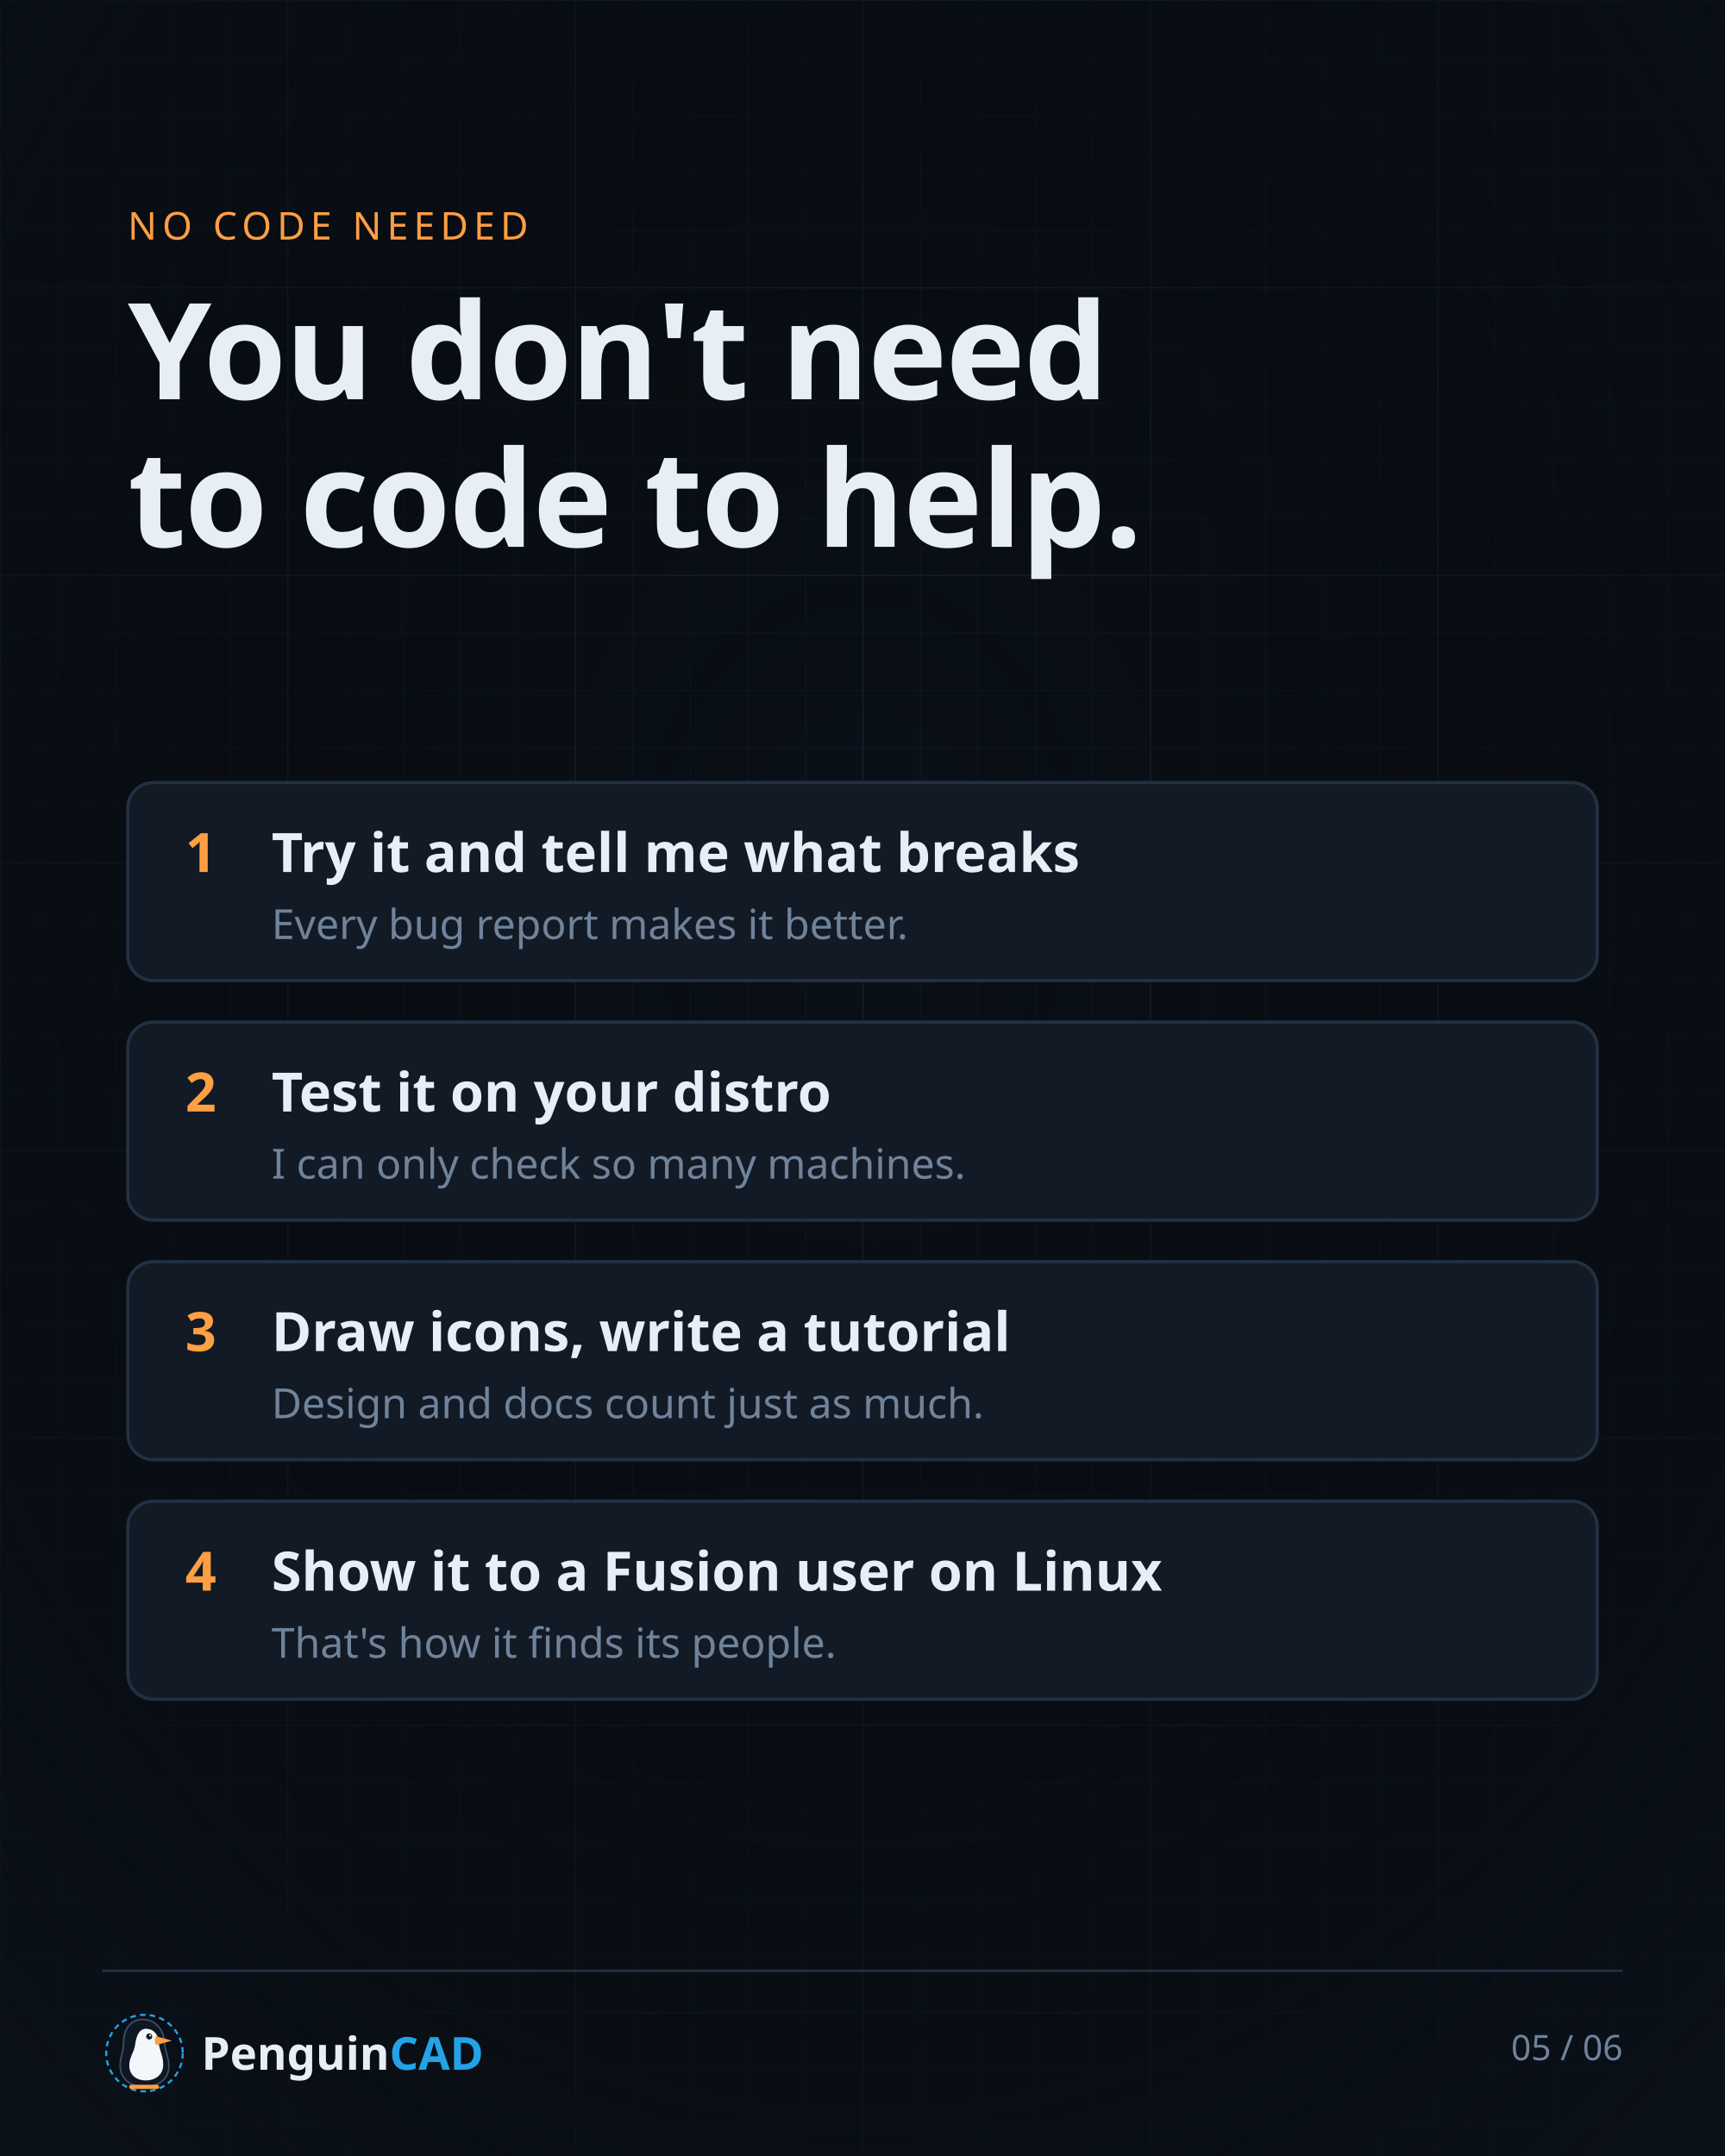
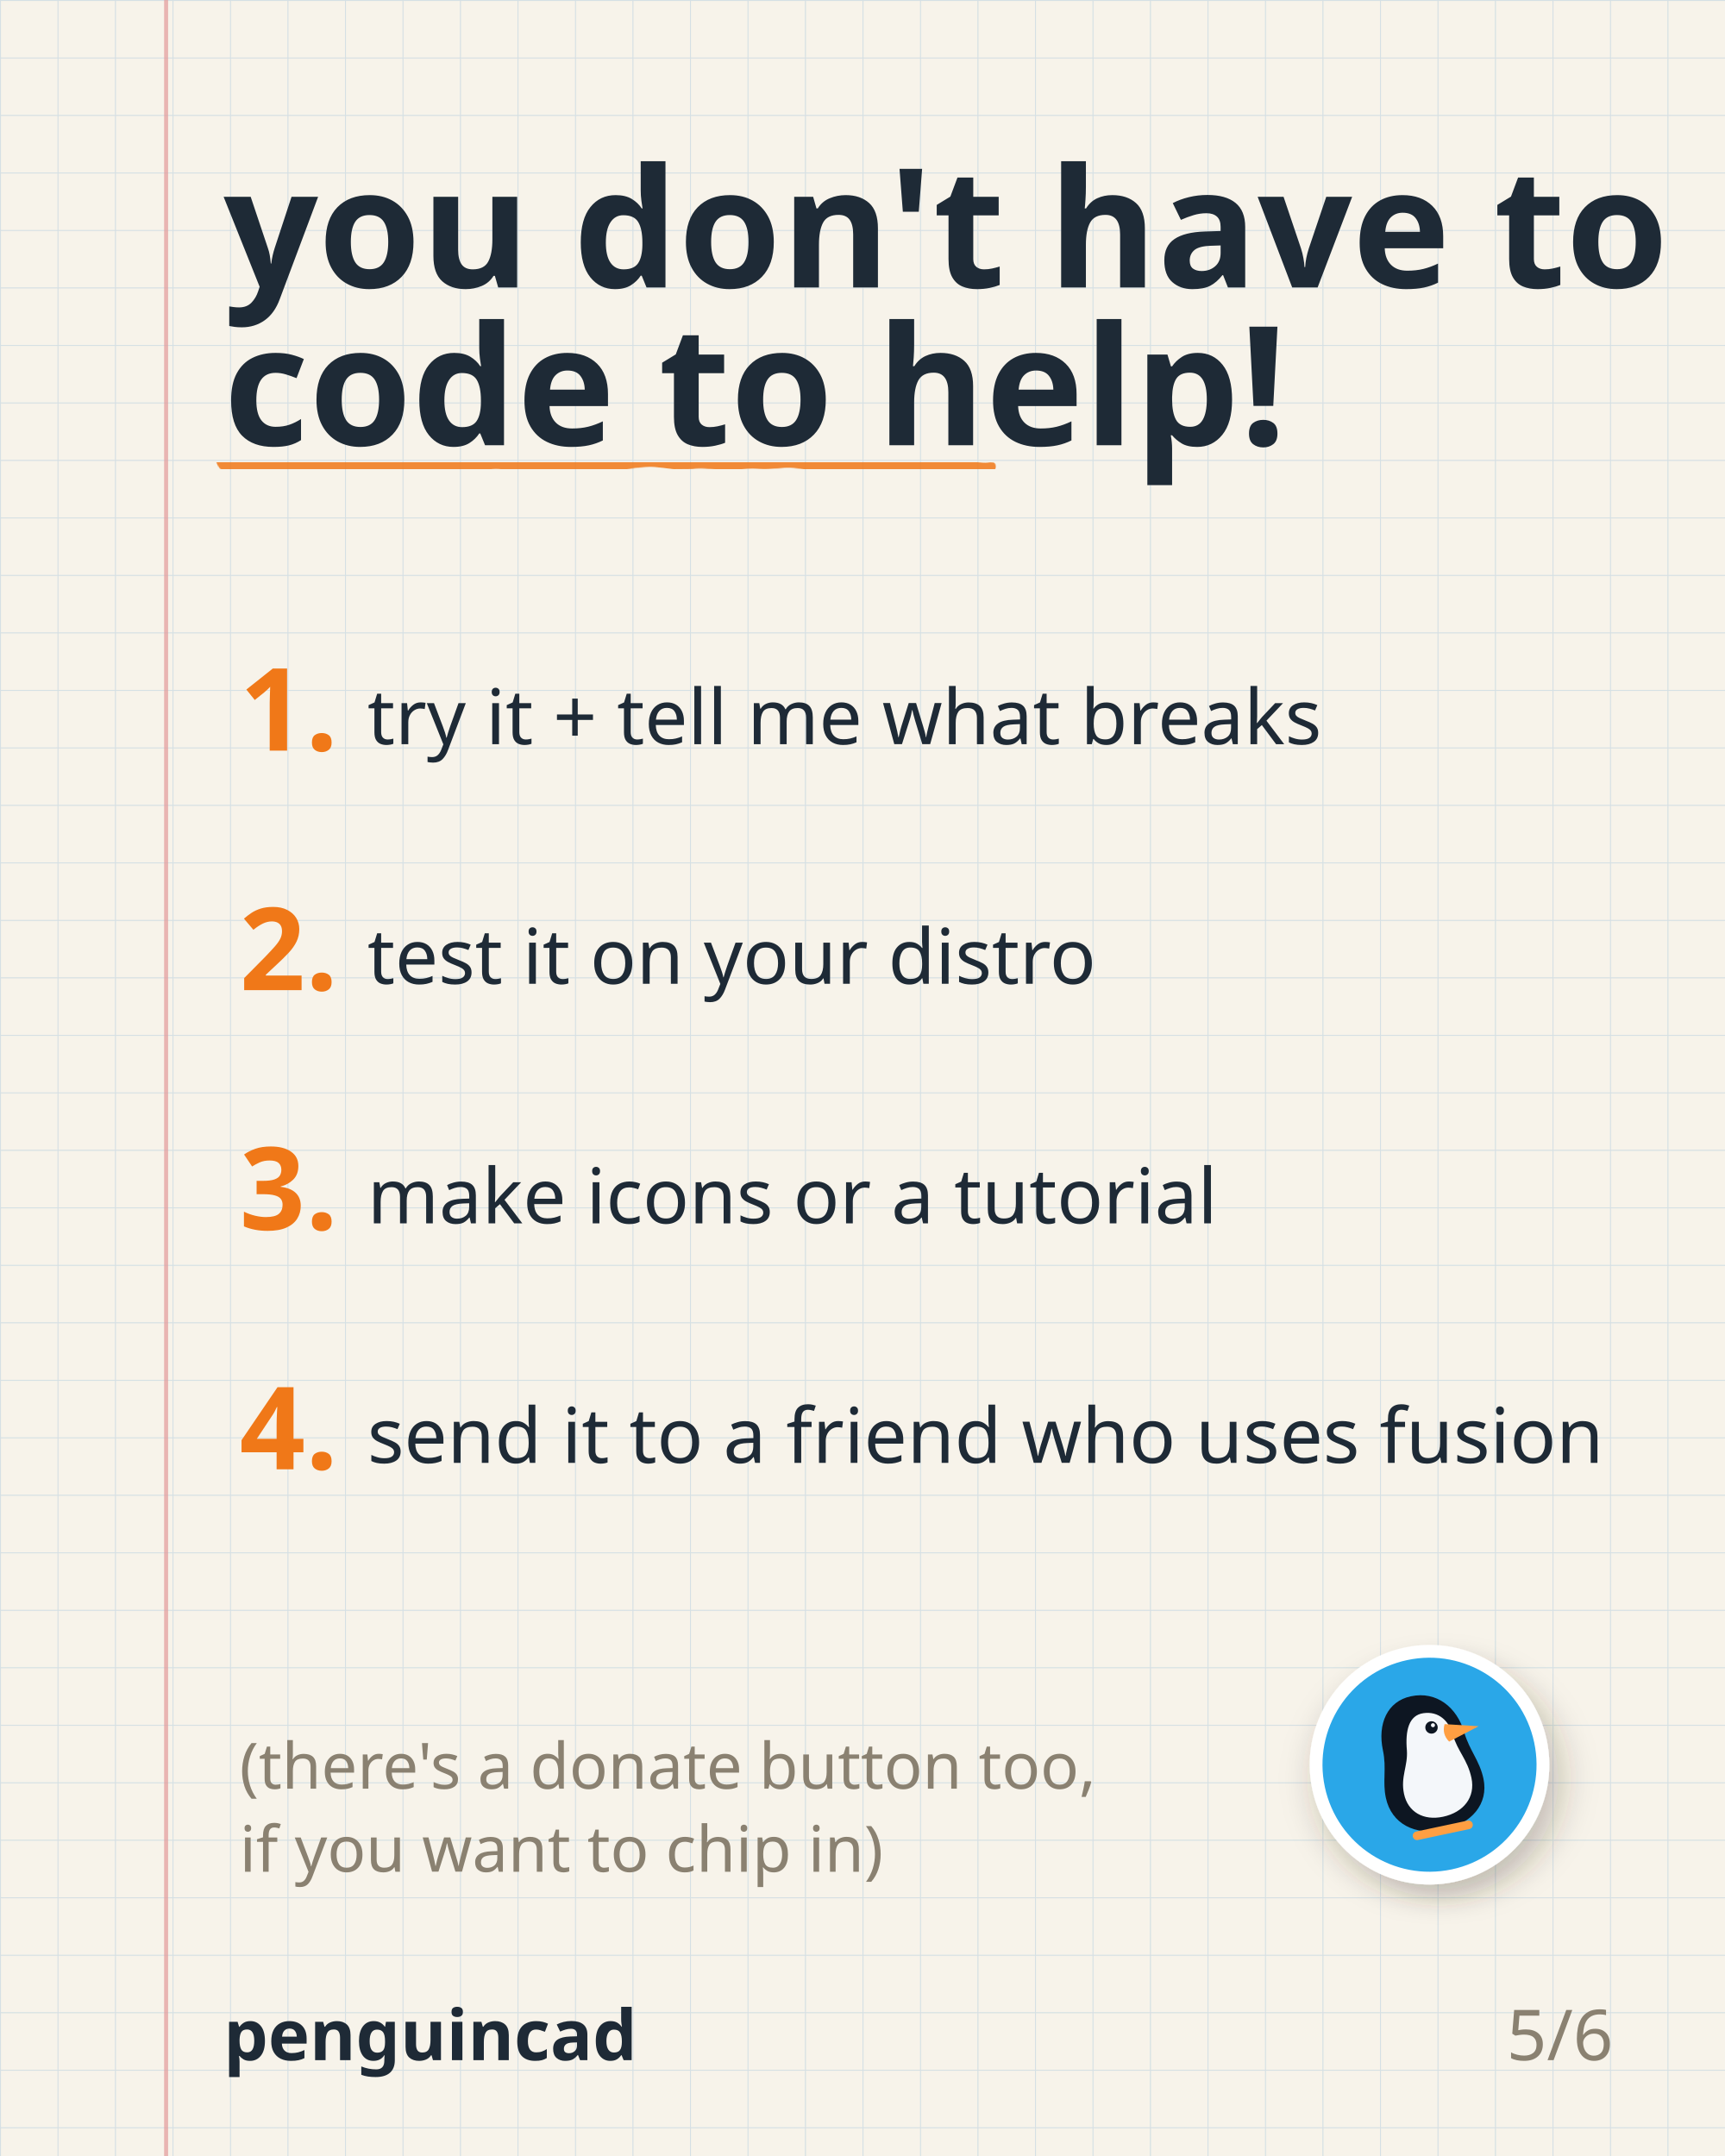
<svg xmlns="http://www.w3.org/2000/svg" width="1080" height="1350" viewBox="0 0 1080 1350">
  <defs>
-     <pattern id="minor" width="36" height="36" patternUnits="userSpaceOnUse">
-       <path d="M36 0H0V36" fill="none" stroke="#80aad2" stroke-opacity=".06" stroke-width="1" />
+     <pattern id="grid" width="36" height="36" patternUnits="userSpaceOnUse">
+       <path d="M36 0H0V36" fill="none" stroke="#9fc0dc" stroke-opacity=".38" stroke-width="1.2" />
    </pattern>
-     <pattern id="major" width="180" height="180" patternUnits="userSpaceOnUse">
-       <path d="M180 0H0V180" fill="none" stroke="#80aad2" stroke-opacity=".11" stroke-width="1" />
-     </pattern>
-     <radialGradient id="fade" cx="50%" cy="40%" r="75%">
-       <stop offset="0" stop-color="#000" stop-opacity="0" />
-       <stop offset="1" stop-color="#0b1119" stop-opacity=".95" />
-     </radialGradient>
-     <radialGradient id="glow" cx="50%" cy="50%" r="50%">
-       <stop offset="0" stop-color="#22a3e6" stop-opacity=".30" />
-       <stop offset="1" stop-color="#22a3e6" stop-opacity="0" />
-     </radialGradient>
-     <radialGradient id="glowOrange" cx="50%" cy="50%" r="50%">
-       <stop offset="0" stop-color="#ff9f43" stop-opacity=".22" />
-       <stop offset="1" stop-color="#ff9f43" stop-opacity="0" />
-     </radialGradient>
-     <linearGradient id="top" x1="0" y1="0" x2="1" y2="1">
-       <stop offset="0" stop-color="#eef3f7" />
-       <stop offset="1" stop-color="#aebccb" />
-     </linearGradient>
-     <linearGradient id="side" x1="0" y1="0" x2="1" y2="0">
-       <stop offset="0" stop-color="#4c5c6e" />
-       <stop offset=".45" stop-color="#9aa9b8" />
-       <stop offset=".7" stop-color="#7b8a9a" />
-       <stop offset="1" stop-color="#3f4e5f" />
-     </linearGradient>
-     <linearGradient id="hole" x1="0" y1="0" x2="0" y2="1">
-       <stop offset="0" stop-color="#0c131b" />
-       <stop offset="1" stop-color="#2a3847" />
-     </linearGradient>
-     <marker id="arrow" viewBox="0 0 10 10" refX="9" refY="5" markerWidth="9" markerHeight="9" orient="auto-start-reverse">
-       <path d="M0 1.5 10 5 0 8.5z" fill="#ff9f43" />
-     </marker>
+     <filter id="rough" x="-10%" y="-10%" width="120%" height="120%">
+       <feTurbulence type="fractalNoise" baseFrequency="0.035" numOctaves="2" seed="7" />
+       <feDisplacementMap in="SourceGraphic" scale="7" />
+     </filter>
+     <filter id="shadow" x="-10%" y="-10%" width="130%" height="130%">
+       <feDropShadow dx="4" dy="10" stdDeviation="10" flood-color="#3a2f1e" flood-opacity=".28" />
+     </filter>
    <symbol id="penguin" viewBox="0 0 64 64">
-       <circle cx="32" cy="33" r="29" fill="none" stroke="#22a3e6" stroke-width="1.6" stroke-dasharray="4.2 3.2" />
-       <path d="M30.5 7.5c9.8 0 15.9 7.6 16.6 17.2.5 7 3.4 11.4 3.4 18.3 0 9.6-7.9 15.5-18.5 15.5S13.6 52.4 13.6 42.4c0-6.2 2.6-10.6 2.6-17.4C16.2 14.9 21.6 7.5 30.5 7.5z" fill="#0E1722" stroke="#3B5068" stroke-width="1.2" />
+       <path d="M30.5 7.5c9.8 0 15.9 7.6 16.6 17.2.5 7 3.4 11.4 3.4 18.3 0 9.6-7.9 15.5-18.5 15.5S13.6 52.4 13.6 42.4c0-6.2 2.6-10.6 2.6-17.4C16.2 14.9 21.6 7.5 30.5 7.5z" fill="#0E1722" />
      <path d="M33.8 14.6c5.6.4 8.6 4.6 9 10.2.4 6.2 3.4 10 3.4 17 0 7.4-5.6 11.9-13.3 11.9-7.4 0-12.4-4.4-12.4-11.3 0-6.5 3.6-9.8 4.4-15.6.9-7.3 3.4-12.6 8.9-12.2z" fill="#F4F7FA" />
      <path d="M40.6 20.2 52.8 23.6 40.9 26.9c-1.4-2.2-1.5-4.4-.3-6.7z" fill="#FF9F43" />
      <circle cx="35.6" cy="20.4" r="2.3" fill="#0E1722" />
      <circle cx="36.3" cy="19.7" r=".75" fill="#F4F7FA" />
      <path d="M22 58.6h19.5" stroke="#FF9F43" stroke-width="3.2" stroke-linecap="round" />
    </symbol>
  </defs>
-   <rect width="1080" height="1350" fill="#0b1119" />
-   <rect width="1080" height="1350" fill="url(#minor)" />
-   <rect width="1080" height="1350" fill="url(#major)" />
-   <rect width="1080" height="1350" fill="url(#fade)" />
-   <text x="80" y="150" font-size="24" style="font-family:'B612 Mono';letter-spacing:.14em" fill="#ff9f43" text-anchor="start">NO CODE NEEDED</text>
-   <text x="80" y="250.0" font-size="84" style="font-family:Archivo;font-stretch:112%;font-weight:800;letter-spacing:-.01em" fill="#e7eef5" text-anchor="start">You don't need</text>
-   <text x="80" y="342.4" font-size="84" style="font-family:Archivo;font-stretch:112%;font-weight:800;letter-spacing:-.01em" fill="#e7eef5" text-anchor="start">to code to help.</text>
-   <rect x="80" y="490" width="920" height="124" rx="16" fill="#111a25" stroke="#223142" stroke-width="2" />
-   <text x="116" y="546" font-size="34" style="font-family:Archivo;font-stretch:125%;font-weight:800" fill="#ff9f43" text-anchor="start">1</text>
-   <text x="170" y="546" font-size="34" style="font-family:Archivo;font-weight:700" fill="#e7eef5" text-anchor="start">Try it and tell me what breaks</text>
-   <text x="170" y="588" font-size="26" style="font-family:Archivo;font-weight:500" fill="#6f839a" text-anchor="start">Every bug report makes it better.</text>
-   <rect x="80" y="640" width="920" height="124" rx="16" fill="#111a25" stroke="#223142" stroke-width="2" />
-   <text x="116" y="696" font-size="34" style="font-family:Archivo;font-stretch:125%;font-weight:800" fill="#ff9f43" text-anchor="start">2</text>
-   <text x="170" y="696" font-size="34" style="font-family:Archivo;font-weight:700" fill="#e7eef5" text-anchor="start">Test it on your distro</text>
-   <text x="170" y="738" font-size="26" style="font-family:Archivo;font-weight:500" fill="#6f839a" text-anchor="start">I can only check so many machines.</text>
-   <rect x="80" y="790" width="920" height="124" rx="16" fill="#111a25" stroke="#223142" stroke-width="2" />
-   <text x="116" y="846" font-size="34" style="font-family:Archivo;font-stretch:125%;font-weight:800" fill="#ff9f43" text-anchor="start">3</text>
-   <text x="170" y="846" font-size="34" style="font-family:Archivo;font-weight:700" fill="#e7eef5" text-anchor="start">Draw icons, write a tutorial</text>
-   <text x="170" y="888" font-size="26" style="font-family:Archivo;font-weight:500" fill="#6f839a" text-anchor="start">Design and docs count just as much.</text>
-   <rect x="80" y="940" width="920" height="124" rx="16" fill="#111a25" stroke="#223142" stroke-width="2" />
-   <text x="116" y="996" font-size="34" style="font-family:Archivo;font-stretch:125%;font-weight:800" fill="#ff9f43" text-anchor="start">4</text>
-   <text x="170" y="996" font-size="34" style="font-family:Archivo;font-weight:700" fill="#e7eef5" text-anchor="start">Show it to a Fusion user on Linux</text>
-   <text x="170" y="1038" font-size="26" style="font-family:Archivo;font-weight:500" fill="#6f839a" text-anchor="start">That's how it finds its people.</text>
-   <use href="#penguin" x="64" y="1258.28" width="52.9" height="52.9" />
-   <text x="126.1" y="1296" font-size="28.52" style="font-family:Archivo;font-stretch:125%;font-weight:800" fill="#e7eef5">Penguin<tspan fill="#22a3e6">CAD</tspan>
-   </text>
-   <text x="1016" y="1290" font-size="22" style="font-family:'B612 Mono'" fill="#6f839a" text-anchor="end">05 / 06</text>
-   <path d="M64 1234H1016" stroke="#223142" stroke-width="1.5" />
+   <rect width="1080" height="1350" fill="#f7f3ea" />
+   <rect width="1080" height="1350" fill="url(#grid)" />
+   <path d="M104 0V1350" stroke="#e39a9a" stroke-width="2.5" stroke-opacity=".7" />
+   <text x="140" y="180.0" font-size="104" style="font-family:Caveat;font-weight:700" fill="#1e2a36" text-anchor="start">you don't have to</text>
+   <text x="140" y="278.8" font-size="104" style="font-family:Caveat;font-weight:700" fill="#1e2a36" text-anchor="start">code to help!</text>
+   <path d="M140 290 C284.0 296 476.0 285 620 293" fill="none" stroke="#f07818" stroke-width="8" stroke-linecap="round" stroke-opacity=".85" filter="url(#rough)" />
+   <text x="150" y="470" font-size="72" style="font-family:Caveat;font-weight:700" fill="#f07818" text-anchor="start">1.</text>
+   <text x="230" y="466" font-size="48" style="font-family:'Patrick Hand'" fill="#1e2a36" text-anchor="start">try it + tell me what breaks</text>
+   <text x="150" y="620" font-size="72" style="font-family:Caveat;font-weight:700" fill="#f07818" text-anchor="start">2.</text>
+   <text x="230" y="616" font-size="48" style="font-family:'Patrick Hand'" fill="#1e2a36" text-anchor="start">test it on your distro</text>
+   <text x="150" y="770" font-size="72" style="font-family:Caveat;font-weight:700" fill="#f07818" text-anchor="start">3.</text>
+   <text x="230" y="766" font-size="48" style="font-family:'Patrick Hand'" fill="#1e2a36" text-anchor="start">make icons or a tutorial</text>
+   <text x="150" y="920" font-size="72" style="font-family:Caveat;font-weight:700" fill="#f07818" text-anchor="start">4.</text>
+   <text x="230" y="916" font-size="48" style="font-family:'Patrick Hand'" fill="#1e2a36" text-anchor="start">send it to a friend who uses fusion</text>
+   <text x="150" y="1120.0" font-size="40" style="font-family:'Patrick Hand'" fill="#8a8171" text-anchor="start">(there's a donate button too,</text>
+   <text x="150" y="1172.0" font-size="40" style="font-family:'Patrick Hand'" fill="#8a8171" text-anchor="start">if you want to chip in)</text>
+   <g transform="rotate(-12 895.0 1105.0)" filter="url(#shadow)">
+     <circle cx="895.0" cy="1105.0" r="75.0" fill="#fff" />
+     <circle cx="895.0" cy="1105.0" r="67.0" fill="#2aa7e8" />
+     <use href="#penguin" x="841.0" y="1048.0" width="108.0" height="108.0" />
+   </g>
+   <text x="140" y="1290" font-size="44" style="font-family:Caveat;font-weight:700" fill="#1e2a36" text-anchor="start">penguincad</text>
+   <text x="1010" y="1290" font-size="44" style="font-family:Caveat;font-weight:500" fill="#8a8171" text-anchor="end">5/6</text>
</svg>
